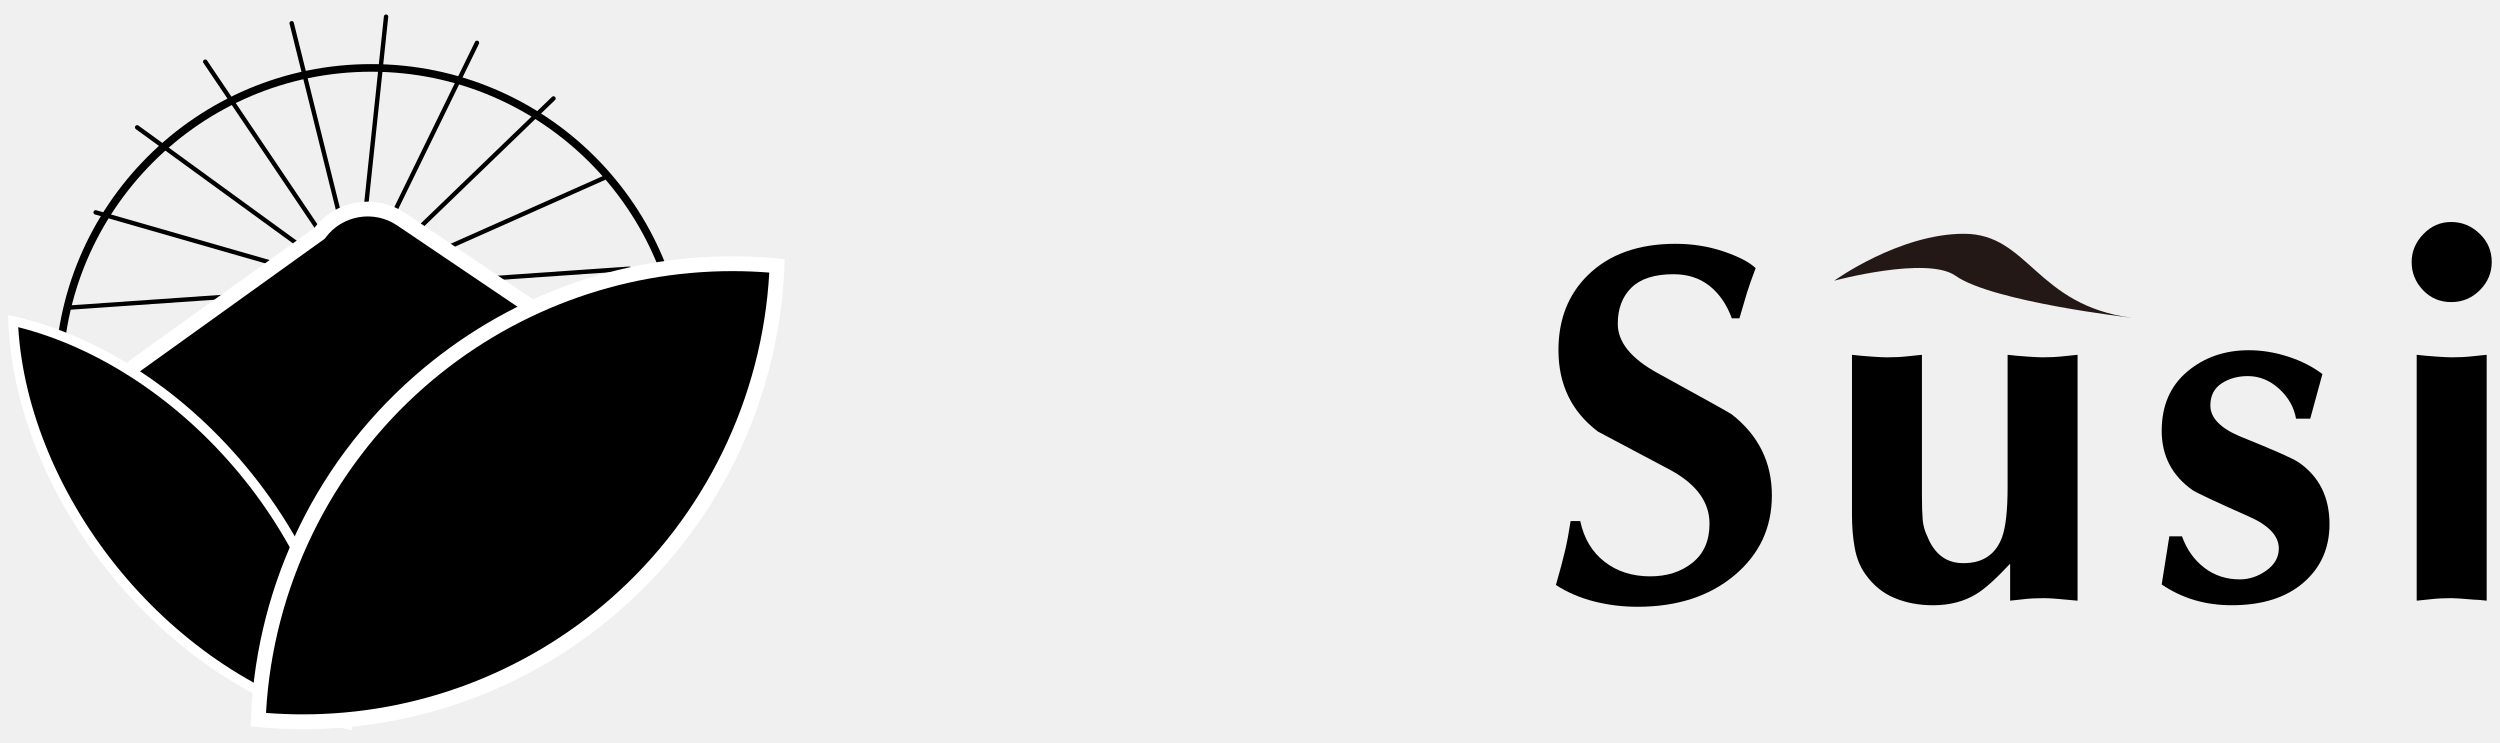
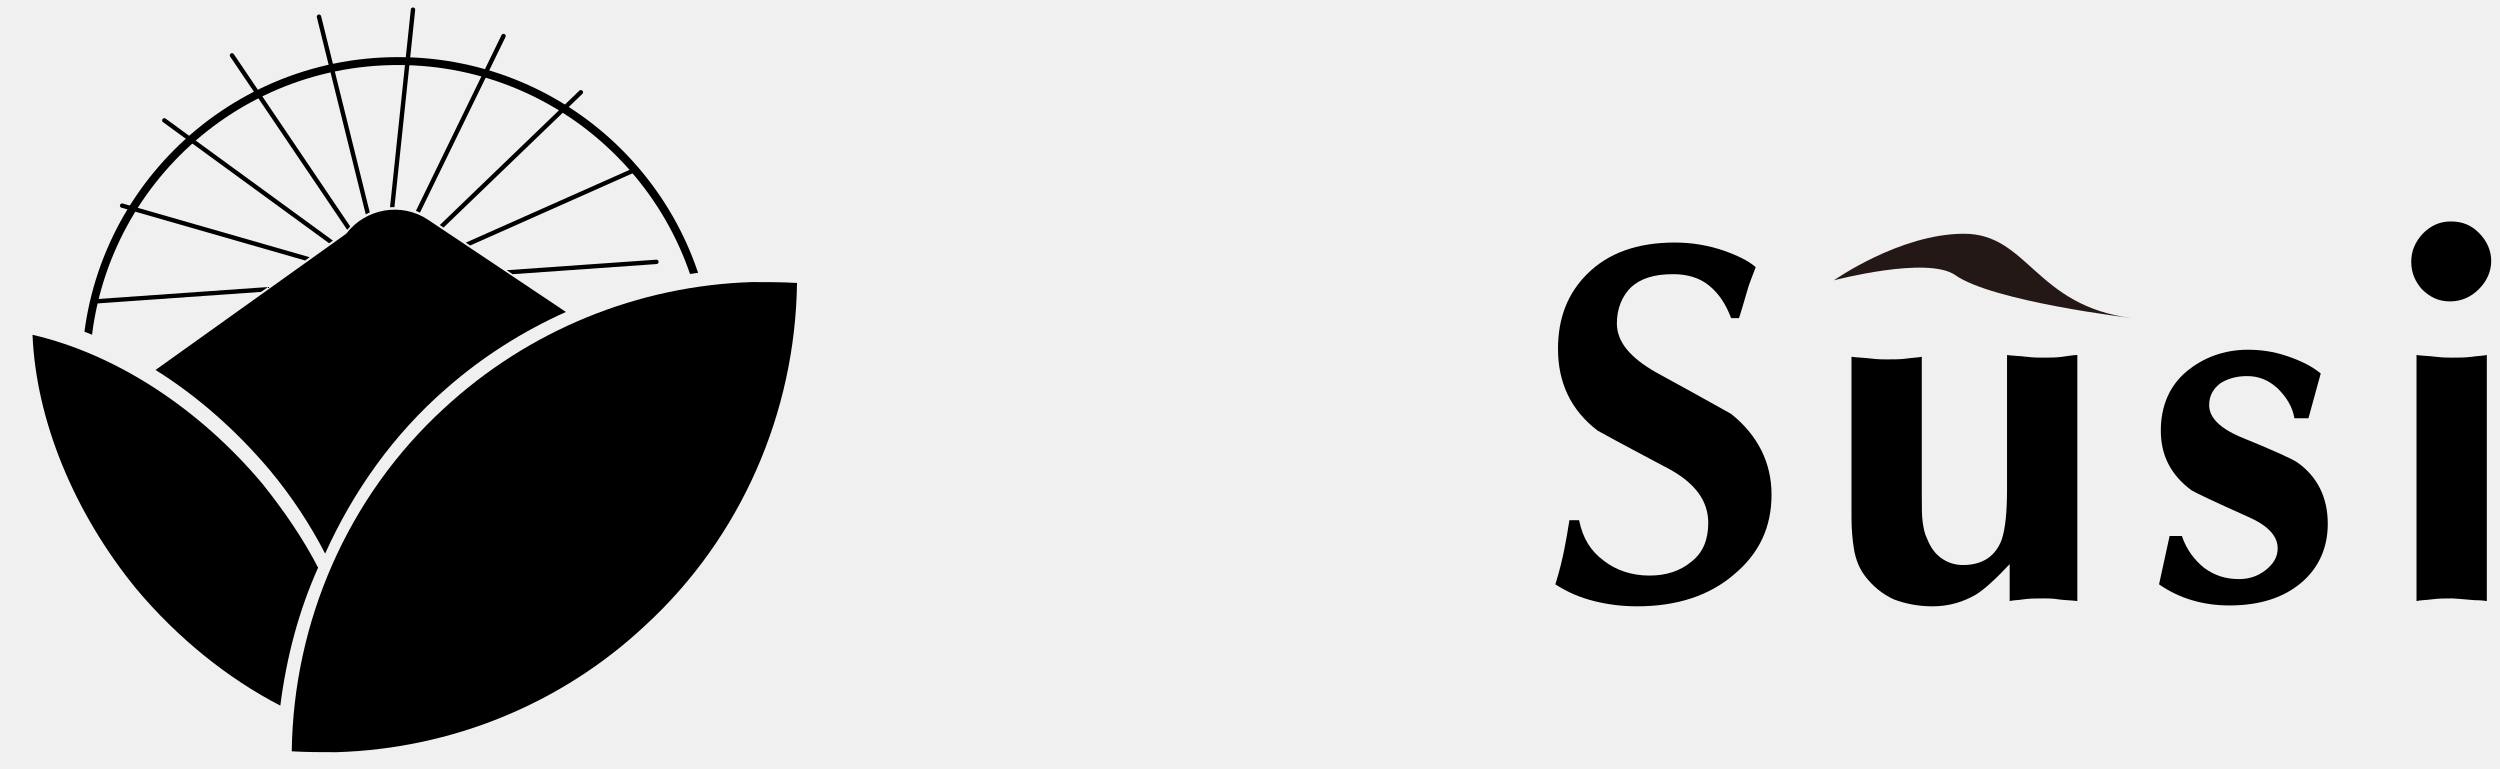
- <svg xmlns="http://www.w3.org/2000/svg" version="1.1" id="圖層_1" x="0px" y="0px" width="284.5px" height="84.5px" viewBox="14.5 11.5 284.5 84.5" enable-background="new 14.5 11.5 284.5 84.5" xml:space="preserve">
-   <line fill="none" stroke="#000000" stroke-width="0.5" stroke-linecap="round" stroke-linejoin="round" stroke-miterlimit="10" x1="22.258" y1="46.514" x2="86.104" y2="42.08" />
-   <line fill="none" stroke="#000000" stroke-width="0.5" stroke-linecap="round" stroke-linejoin="round" stroke-miterlimit="10" x1="25.024" y1="57.635" x2="83.505" y2="31.633" />
-   <line fill="none" stroke="#000000" stroke-width="0.5" stroke-linecap="round" stroke-linejoin="round" stroke-miterlimit="10" x1="31.429" y1="67.141" x2="77.488" y2="22.703" />
-   <line fill="none" stroke="#000000" stroke-width="0.5" stroke-linecap="round" stroke-linejoin="round" stroke-miterlimit="10" x1="40.697" y1="73.881" x2="68.781" y2="16.372" />
-   <line fill="none" stroke="#000000" stroke-width="0.5" stroke-linecap="round" stroke-linejoin="round" stroke-miterlimit="10" x1="51.713" y1="77.045" x2="58.434" y2="13.398" />
-   <line fill="none" stroke="#000000" stroke-width="0.5" stroke-linecap="round" stroke-linejoin="round" stroke-miterlimit="10" x1="63.146" y1="76.251" x2="47.693" y2="14.145" />
-   <line fill="none" stroke="#000000" stroke-width="0.5" stroke-linecap="round" stroke-linejoin="round" stroke-miterlimit="10" x1="73.618" y1="71.595" x2="37.855" y2="18.519" />
-   <line fill="none" stroke="#000000" stroke-width="0.5" stroke-linecap="round" stroke-linejoin="round" stroke-miterlimit="10" x1="81.866" y1="63.639" x2="30.107" y2="25.993" />
-   <line fill="none" stroke="#000000" stroke-width="0.5" stroke-linecap="round" stroke-linejoin="round" stroke-miterlimit="10" x1="86.896" y1="53.339" x2="25.383" y2="35.668" />
-   <path d="M24.749,56.794l26.11-18.738c2.175-2.942,6.28-3.646,9.312-1.599l31.578,21.337l-37,23L24.749,56.794z" />
-   <path fill="none" stroke="#FFFFFF" stroke-width="1.688" stroke-miterlimit="10" d="M24.749,56.794l26.11-18.738  c2.175-2.942,6.28-3.646,9.312-1.599l31.578,21.337l-37,23L24.749,56.794z" />
-   <path d="M56.749,19.662c19.372,0,35.133,15.76,35.133,35.132S76.121,89.927,56.749,89.927S21.617,74.166,21.617,54.794  S37.377,19.662,56.749,19.662 M56.749,18.794c-19.882,0-36,16.118-36,36s16.118,36,36,36s36-16.118,36-36  S76.631,18.794,56.749,18.794" />
-   <path d="M54.006,93.914c-9.502-2.191-19.005-8.359-26.17-17.009c-7.165-8.65-11.458-19.132-11.847-28.876  c9.502,2.193,19.005,8.36,26.17,17.009S53.617,84.17,54.006,93.914" />
-   <path fill="#FFFFFF" d="M16.574,48.734c9.149,2.304,18.251,8.312,25.163,16.655c6.911,8.342,11.122,18.401,11.684,27.819  c-9.149-2.304-18.25-8.312-25.162-16.653C21.346,68.213,17.136,58.154,16.574,48.734 M15.42,47.342  c0.201,9.73,4.248,20.564,11.993,29.913c7.746,9.351,17.639,15.341,27.162,17.347c-0.201-9.729-4.248-20.563-11.993-29.912  C34.837,55.34,24.943,49.349,15.42,47.342" />
-   <path d="M48.979,93.641c-1.692,0-3.399-0.08-5.088-0.238c0.588-14.783,7.266-28.791,18.399-38.531  c9.847-8.615,22.47-13.359,35.544-13.359c1.692,0,3.4,0.08,5.09,0.238c-0.588,14.782-7.266,28.789-18.4,38.53  C74.678,88.896,62.055,93.641,48.979,93.641L48.979,93.641z" />
-   <path fill="#FFFFFF" d="M97.835,42.354c1.396,0,2.808,0.056,4.208,0.166c-0.785,14.253-7.316,27.712-18.075,37.125  c-9.692,8.479-22.118,13.15-34.988,13.15c-1.397,0-2.808-0.056-4.208-0.166c0.785-14.254,7.316-27.712,18.075-37.125  C72.539,47.024,84.965,42.354,97.835,42.354 M97.835,40.666c-12.82,0-25.694,4.464-36.101,13.568  c-12.021,10.519-18.34,25.125-18.713,39.927c1.979,0.215,3.969,0.321,5.959,0.321c12.82,0,25.694-4.463,36.1-13.567  c12.022-10.519,18.342-25.125,18.714-39.927C101.814,40.773,99.825,40.666,97.835,40.666" />
-   <path d="M212.446,47.725h-0.864c-0.577-1.577-1.424-2.807-2.538-3.692c-1.116-0.885-2.482-1.328-4.097-1.328  c-2.152,0-3.748,0.51-4.789,1.527c-1.037,1.019-1.556,2.39-1.556,4.119c0,2.074,1.5,3.936,4.498,5.587  c5.462,2.996,8.288,4.571,8.482,4.723c3.038,2.382,4.558,5.454,4.558,9.218c0,3.687-1.423,6.719-4.269,9.101  c-2.847,2.381-6.52,3.571-11.02,3.571c-1.692,0-3.336-0.201-4.932-0.606c-1.597-0.405-3.049-1.028-4.356-1.873  c0.462-1.604,0.809-2.902,1.039-3.894c0.231-0.991,0.441-2.116,0.633-3.377h1.098c0.421,1.981,1.344,3.524,2.769,4.631  c1.422,1.105,3.154,1.657,5.192,1.657c1.924,0,3.526-0.518,4.816-1.555c1.288-1.036,1.933-2.517,1.933-4.436  c0-2.457-1.481-4.492-4.443-6.106c-2.769-1.457-5.518-2.917-8.249-4.376c-3.001-2.266-4.499-5.355-4.499-9.273  c0-3.496,1.114-6.337,3.345-8.526c2.424-2.381,5.749-3.572,9.981-3.572c1.923,0,3.739,0.29,5.452,0.867  c1.71,0.575,2.933,1.21,3.663,1.903c-0.422,1.114-0.75,2.037-0.98,2.769C212.928,46.089,212.64,47.071,212.446,47.725z" />
-   <path d="M250.928,51.877v27.98c-0.847-0.078-1.588-0.145-2.223-0.201c-0.633-0.057-1.163-0.086-1.585-0.086  c-0.887,0-1.646,0.037-2.28,0.114c-0.633,0.078-1.163,0.136-1.587,0.173v-4.21c-1.615,1.73-2.904,2.884-3.865,3.462  c-1.384,0.845-3.019,1.269-4.905,1.269c-1.614,0-3.085-0.279-4.413-0.837c-1.327-0.558-2.433-1.47-3.318-2.74  c-0.574-0.807-0.971-1.787-1.183-2.942c-0.21-1.152-0.314-2.403-0.314-3.749v-2.252v-15.98c0.653,0.079,1.393,0.145,2.221,0.202  c0.826,0.058,1.414,0.085,1.761,0.085c0.843,0,1.613-0.037,2.306-0.115c0.693-0.077,1.25-0.134,1.672-0.173v15.923  c0,1.23,0.029,2.182,0.087,2.855c0.058,0.672,0.241,1.318,0.549,1.931c0.385,0.964,0.913,1.704,1.587,2.223  c0.672,0.518,1.508,0.778,2.509,0.778c2.193,0,3.655-0.981,4.386-2.942c0.421-1.155,0.633-3.058,0.633-5.712V51.877  c0.653,0.079,1.394,0.145,2.222,0.202c0.827,0.058,1.412,0.085,1.759,0.085c0.846,0,1.617-0.037,2.309-0.115  C249.945,51.973,250.502,51.916,250.928,51.877z" />
-   <path d="M261.37,72.531h1.439c0.538,1.5,1.385,2.691,2.538,3.575c1.154,0.888,2.5,1.328,4.039,1.328c1.075,0,2.086-0.336,3.028-1.01  c0.942-0.672,1.415-1.508,1.415-2.51c0-1.422-1.134-2.632-3.405-3.634c-3.807-1.691-5.94-2.69-6.403-3  c-2.344-1.654-3.52-3.903-3.52-6.75c0-2.848,0.961-5.087,2.886-6.722c1.923-1.634,4.269-2.452,7.037-2.452  c1.462,0,2.944,0.241,4.442,0.721c1.5,0.482,2.807,1.146,3.924,1.99l-1.385,5.076h-1.616c-0.229-1.307-0.874-2.441-1.931-3.403  c-1.061-0.96-2.242-1.441-3.549-1.441c-1.153,0-2.154,0.28-3,0.837c-0.846,0.56-1.27,1.395-1.27,2.511  c0,1.423,1.173,2.616,3.52,3.576c3.73,1.499,5.902,2.463,6.52,2.886c2.345,1.614,3.517,3.961,3.517,7.037  c0,2.732-0.988,4.953-2.97,6.663c-1.981,1.712-4.702,2.567-8.163,2.567c-3,0-5.654-0.787-7.962-2.365L261.37,72.531z" />
-   <path d="M288.945,41.32c0-1.191,0.44-2.25,1.328-3.173c0.882-0.923,1.94-1.384,3.172-1.384c1.232,0,2.309,0.442,3.231,1.328  c0.924,0.885,1.383,1.96,1.383,3.229c0,1.231-0.452,2.299-1.354,3.202c-0.906,0.905-1.992,1.356-3.261,1.356  c-1.27,0-2.337-0.452-3.201-1.356C289.379,43.618,288.945,42.552,288.945,41.32z M289.521,79.857v-27.98  c0.652,0.079,1.394,0.145,2.223,0.202c0.827,0.058,1.414,0.085,1.76,0.085c0.844,0,1.615-0.037,2.306-0.115  c0.692-0.077,1.25-0.134,1.674-0.173v27.98c-0.654-0.077-1.135-0.115-1.441-0.115c-1.347-0.117-2.192-0.172-2.538-0.172  c-0.848,0-1.615,0.036-2.308,0.114C290.502,79.762,289.945,79.82,289.521,79.857z" />
-   <path fill="#231815" d="M257.138,47.669c-10.976-1.42-11.756-9.566-19.138-9.566s-14.764,5.339-14.764,5.339  s10.571-2.845,13.807-0.558C241.233,45.848,257.138,47.669,257.138,47.669z" />
+ <svg xmlns="http://www.w3.org/2000/svg" xmlns:xlink="http://www.w3.org/1999/xlink" version="1.1" id="圖層_1" x="0px" y="0px" viewBox="0 0 284.5 87.5" style="enable-background:new 0 0 284.5 87.5;" xml:space="preserve">
+   <style type="text/css">
+ 	.st0{fill:#231815;}
+ 	
+ 		.st1{clip-path:url(#SVGID_00000002370657872149733330000011117188766582810286_);fill:none;stroke:#000000;stroke-width:0.5;stroke-linecap:round;stroke-linejoin:round;stroke-miterlimit:10;}
+ 	.st2{clip-path:url(#SVGID_00000095314781927326152460000012634915056710652571_);}
+ </style>
+   <path d="M30.7,53.5c2.5,3,4.6,6.2,6.3,9.5c3.2-7.1,7.8-13.6,13.8-18.8c4.1-3.6,8.7-6.5,13.6-8.7L48.7,25c-3-2-7.1-1.3-9.3,1.6  L17.7,42.1C22.5,45.1,26.9,49,30.7,53.5z" />
+   <path d="M38.3,85.6c-1.7,0-3.4,0-5.1-0.1c0.2-14.8,6.4-29,17.3-39c9.6-8.9,22.1-14,35.1-14.4c1.7,0,3.4,0,5.1,0.1  c-0.2,14.8-6.4,29-17.3,39C63.9,80.1,51.4,85.2,38.3,85.6L38.3,85.6z" />
+   <path d="M36.2,64.6c-1.7-3.3-3.9-6.5-6.3-9.5c-7.2-8.6-16.7-14.8-26.2-17c0.4,9.7,4.7,20.2,11.8,28.9c4.7,5.6,10.4,10.2,16.4,13.3  C32.6,74.8,34,69.5,36.2,64.6z" />
+   <path d="M197.9,36.2h-0.9c-0.6-1.6-1.4-2.8-2.5-3.7c-1.1-0.9-2.5-1.3-4.1-1.3c-2.2,0-3.7,0.5-4.8,1.5c-1,1-1.6,2.4-1.6,4.1  c0,2.1,1.5,3.9,4.5,5.6c5.5,3,8.3,4.6,8.5,4.7c3,2.4,4.6,5.5,4.6,9.2c0,3.7-1.4,6.7-4.3,9.1c-2.8,2.4-6.5,3.6-11,3.6  c-1.7,0-3.3-0.2-4.9-0.6c-1.6-0.4-3-1-4.4-1.9c0.5-1.6,0.8-2.9,1-3.9c0.2-1,0.4-2.1,0.6-3.4h1.1c0.4,2,1.3,3.5,2.8,4.6  c1.4,1.1,3.2,1.7,5.2,1.7c1.9,0,3.5-0.5,4.8-1.6c1.3-1,1.9-2.5,1.9-4.4c0-2.5-1.5-4.5-4.4-6.1c-2.8-1.5-5.5-2.9-8.2-4.4  c-3-2.3-4.5-5.4-4.5-9.3c0-3.5,1.1-6.3,3.3-8.5c2.4-2.4,5.7-3.6,10-3.6c1.9,0,3.7,0.3,5.5,0.9c1.7,0.6,2.9,1.2,3.7,1.9  c-0.4,1.1-0.8,2-1,2.8C198.4,34.6,198.1,35.6,197.9,36.2z" />
+   <path d="M236.4,40.4v28c-0.8-0.1-1.6-0.1-2.2-0.2c-0.6-0.1-1.2-0.1-1.6-0.1c-0.9,0-1.6,0-2.3,0.1c-0.6,0.1-1.2,0.1-1.6,0.2v-4.2  c-1.6,1.7-2.9,2.9-3.9,3.5c-1.4,0.8-3,1.3-4.9,1.3c-1.6,0-3.1-0.3-4.4-0.8c-1.3-0.6-2.4-1.5-3.3-2.7c-0.6-0.8-1-1.8-1.2-2.9  c-0.2-1.2-0.3-2.4-0.3-3.7v-2.3v-16c0.7,0.1,1.4,0.1,2.2,0.2c0.8,0.1,1.4,0.1,1.8,0.1c0.8,0,1.6,0,2.3-0.1c0.7-0.1,1.2-0.1,1.7-0.2  v15.9c0,1.2,0,2.2,0.1,2.9c0.1,0.7,0.2,1.3,0.5,1.9c0.4,1,0.9,1.7,1.6,2.2c0.7,0.5,1.5,0.8,2.5,0.8c2.2,0,3.7-1,4.4-2.9  c0.4-1.2,0.6-3.1,0.6-5.7V40.4c0.7,0.1,1.4,0.1,2.2,0.2c0.8,0.1,1.4,0.1,1.8,0.1c0.8,0,1.6,0,2.3-0.1  C235.4,40.5,236,40.4,236.4,40.4z" />
+   <path d="M246.9,61h1.4c0.5,1.5,1.4,2.7,2.5,3.6c1.2,0.9,2.5,1.3,4,1.3c1.1,0,2.1-0.3,3-1c0.9-0.7,1.4-1.5,1.4-2.5  c0-1.4-1.1-2.6-3.4-3.6c-3.8-1.7-5.9-2.7-6.4-3c-2.3-1.7-3.5-3.9-3.5-6.8c0-2.8,1-5.1,2.9-6.7c1.9-1.6,4.3-2.5,7-2.5  c1.5,0,2.9,0.2,4.4,0.7c1.5,0.5,2.8,1.1,3.9,2l-1.4,5.1h-1.6c-0.2-1.3-0.9-2.4-1.9-3.4c-1.1-1-2.2-1.4-3.5-1.4c-1.2,0-2.2,0.3-3,0.8  c-0.8,0.6-1.3,1.4-1.3,2.5c0,1.4,1.2,2.6,3.5,3.6c3.7,1.5,5.9,2.5,6.5,2.9c2.3,1.6,3.5,4,3.5,7c0,2.7-1,5-3,6.7  c-2,1.7-4.7,2.6-8.2,2.6c-3,0-5.7-0.8-8-2.4L246.9,61z" />
+   <path d="M274.4,29.8c0-1.2,0.4-2.2,1.3-3.2c0.9-0.9,1.9-1.4,3.2-1.4s2.3,0.4,3.2,1.3c0.9,0.9,1.4,2,1.4,3.2c0,1.2-0.5,2.3-1.4,3.2  c-0.9,0.9-2,1.4-3.3,1.4c-1.3,0-2.3-0.5-3.2-1.4C274.9,32.1,274.4,31.1,274.4,29.8z M275,68.4v-28c0.7,0.1,1.4,0.1,2.2,0.2  c0.8,0.1,1.4,0.1,1.8,0.1c0.8,0,1.6,0,2.3-0.1c0.7-0.1,1.2-0.1,1.7-0.2v28c-0.7-0.1-1.1-0.1-1.4-0.1c-1.3-0.1-2.2-0.2-2.5-0.2  c-0.8,0-1.6,0-2.3,0.1C276,68.3,275.4,68.3,275,68.4z" />
+   <path class="st0" d="M242.6,36.2c-11-1.4-11.8-9.6-19.1-9.6s-14.8,5.3-14.8,5.3s10.6-2.8,13.8-0.6C226.7,34.3,242.6,36.2,242.6,36.2  z" />
+   <g>
+     <defs>
+       <path id="SVGID_1_" d="M91.5,30.8c-1.7-0.2-3.4-0.2-5.1-0.2c-7.6,0-15.1,1.6-22,4.7L48.7,24.7c-3-2-7.1-1.3-9.3,1.6L17.7,41.8    c-4.2-2.6-8.7-4.6-13.2-5.6c0,0,6-32.4,15.4-35.7s31.6-4,36.4-3.1s20.9,11,22.6,13.7S89.5,24.1,90,25.7S91.5,30.8,91.5,30.8z" />
+     </defs>
+     <clipPath id="SVGID_00000008843904065778386370000017835808430865780375_">
+       <use xlink:href="#SVGID_1_" style="overflow:visible;" />
+     </clipPath>
+     <line style="clip-path:url(#SVGID_00000008843904065778386370000017835808430865780375_);fill:none;stroke:#000000;stroke-width:0.5;stroke-linecap:round;stroke-linejoin:round;stroke-miterlimit:10;" x1="10.8" y1="34.3" x2="74.7" y2="29.8" />
+     <line style="clip-path:url(#SVGID_00000008843904065778386370000017835808430865780375_);fill:none;stroke:#000000;stroke-width:0.5;stroke-linecap:round;stroke-linejoin:round;stroke-miterlimit:10;" x1="13.6" y1="45.4" x2="72.1" y2="19.4" />
+     <line style="clip-path:url(#SVGID_00000008843904065778386370000017835808430865780375_);fill:none;stroke:#000000;stroke-width:0.5;stroke-linecap:round;stroke-linejoin:round;stroke-miterlimit:10;" x1="20" y1="54.9" x2="66.1" y2="10.5" />
+     <line style="clip-path:url(#SVGID_00000008843904065778386370000017835808430865780375_);fill:none;stroke:#000000;stroke-width:0.5;stroke-linecap:round;stroke-linejoin:round;stroke-miterlimit:10;" x1="29.3" y1="61.6" x2="57.3" y2="4.1" />
+     <line style="clip-path:url(#SVGID_00000008843904065778386370000017835808430865780375_);fill:none;stroke:#000000;stroke-width:0.5;stroke-linecap:round;stroke-linejoin:round;stroke-miterlimit:10;" x1="40.3" y1="64.8" x2="47" y2="1.1" />
+     <line style="clip-path:url(#SVGID_00000008843904065778386370000017835808430865780375_);fill:none;stroke:#000000;stroke-width:0.5;stroke-linecap:round;stroke-linejoin:round;stroke-miterlimit:10;" x1="51.7" y1="64" x2="36.3" y2="1.9" />
+     <line style="clip-path:url(#SVGID_00000008843904065778386370000017835808430865780375_);fill:none;stroke:#000000;stroke-width:0.5;stroke-linecap:round;stroke-linejoin:round;stroke-miterlimit:10;" x1="62.2" y1="59.3" x2="26.4" y2="6.3" />
+     <line style="clip-path:url(#SVGID_00000008843904065778386370000017835808430865780375_);fill:none;stroke:#000000;stroke-width:0.5;stroke-linecap:round;stroke-linejoin:round;stroke-miterlimit:10;" x1="70.4" y1="51.4" x2="18.7" y2="13.7" />
+     <line style="clip-path:url(#SVGID_00000008843904065778386370000017835808430865780375_);fill:none;stroke:#000000;stroke-width:0.5;stroke-linecap:round;stroke-linejoin:round;stroke-miterlimit:10;" x1="75.5" y1="41.1" x2="13.9" y2="23.4" />
+   </g>
+   <g>
+     <defs>
+       <path id="SVGID_00000055707326656792512840000002896011375862354821_" d="M91.5,30.8c-1.7-0.2-3.4-0.2-5.1-0.2    c-7.6,0-15.1,1.6-22,4.7L48.7,24.7c-3-2-7.1-1.3-9.3,1.6L17.7,41.8c-4.2-2.6-8.7-4.6-13.2-5.6c0,0,6-32.4,15.4-35.7    s31.6-4,36.4-3.1s20.9,11,22.6,13.7S89.5,24.1,90,25.7S91.5,30.8,91.5,30.8z" />
+     </defs>
+     <clipPath id="SVGID_00000089543879982059274260000004023707503875869630_">
+       <use xlink:href="#SVGID_00000055707326656792512840000002896011375862354821_" style="overflow:visible;" />
+     </clipPath>
+     <path style="clip-path:url(#SVGID_00000089543879982059274260000004023707503875869630_);" d="M45.3,7.4   c19.4,0,35.1,15.8,35.1,35.1S64.7,77.7,45.3,77.7S10.2,61.9,10.2,42.5S25.9,7.4,45.3,7.4 M45.3,6.5c-19.9,0-36,16.1-36,36   s16.1,36,36,36s36-16.1,36-36S65.2,6.5,45.3,6.5" />
+   </g>
</svg>
